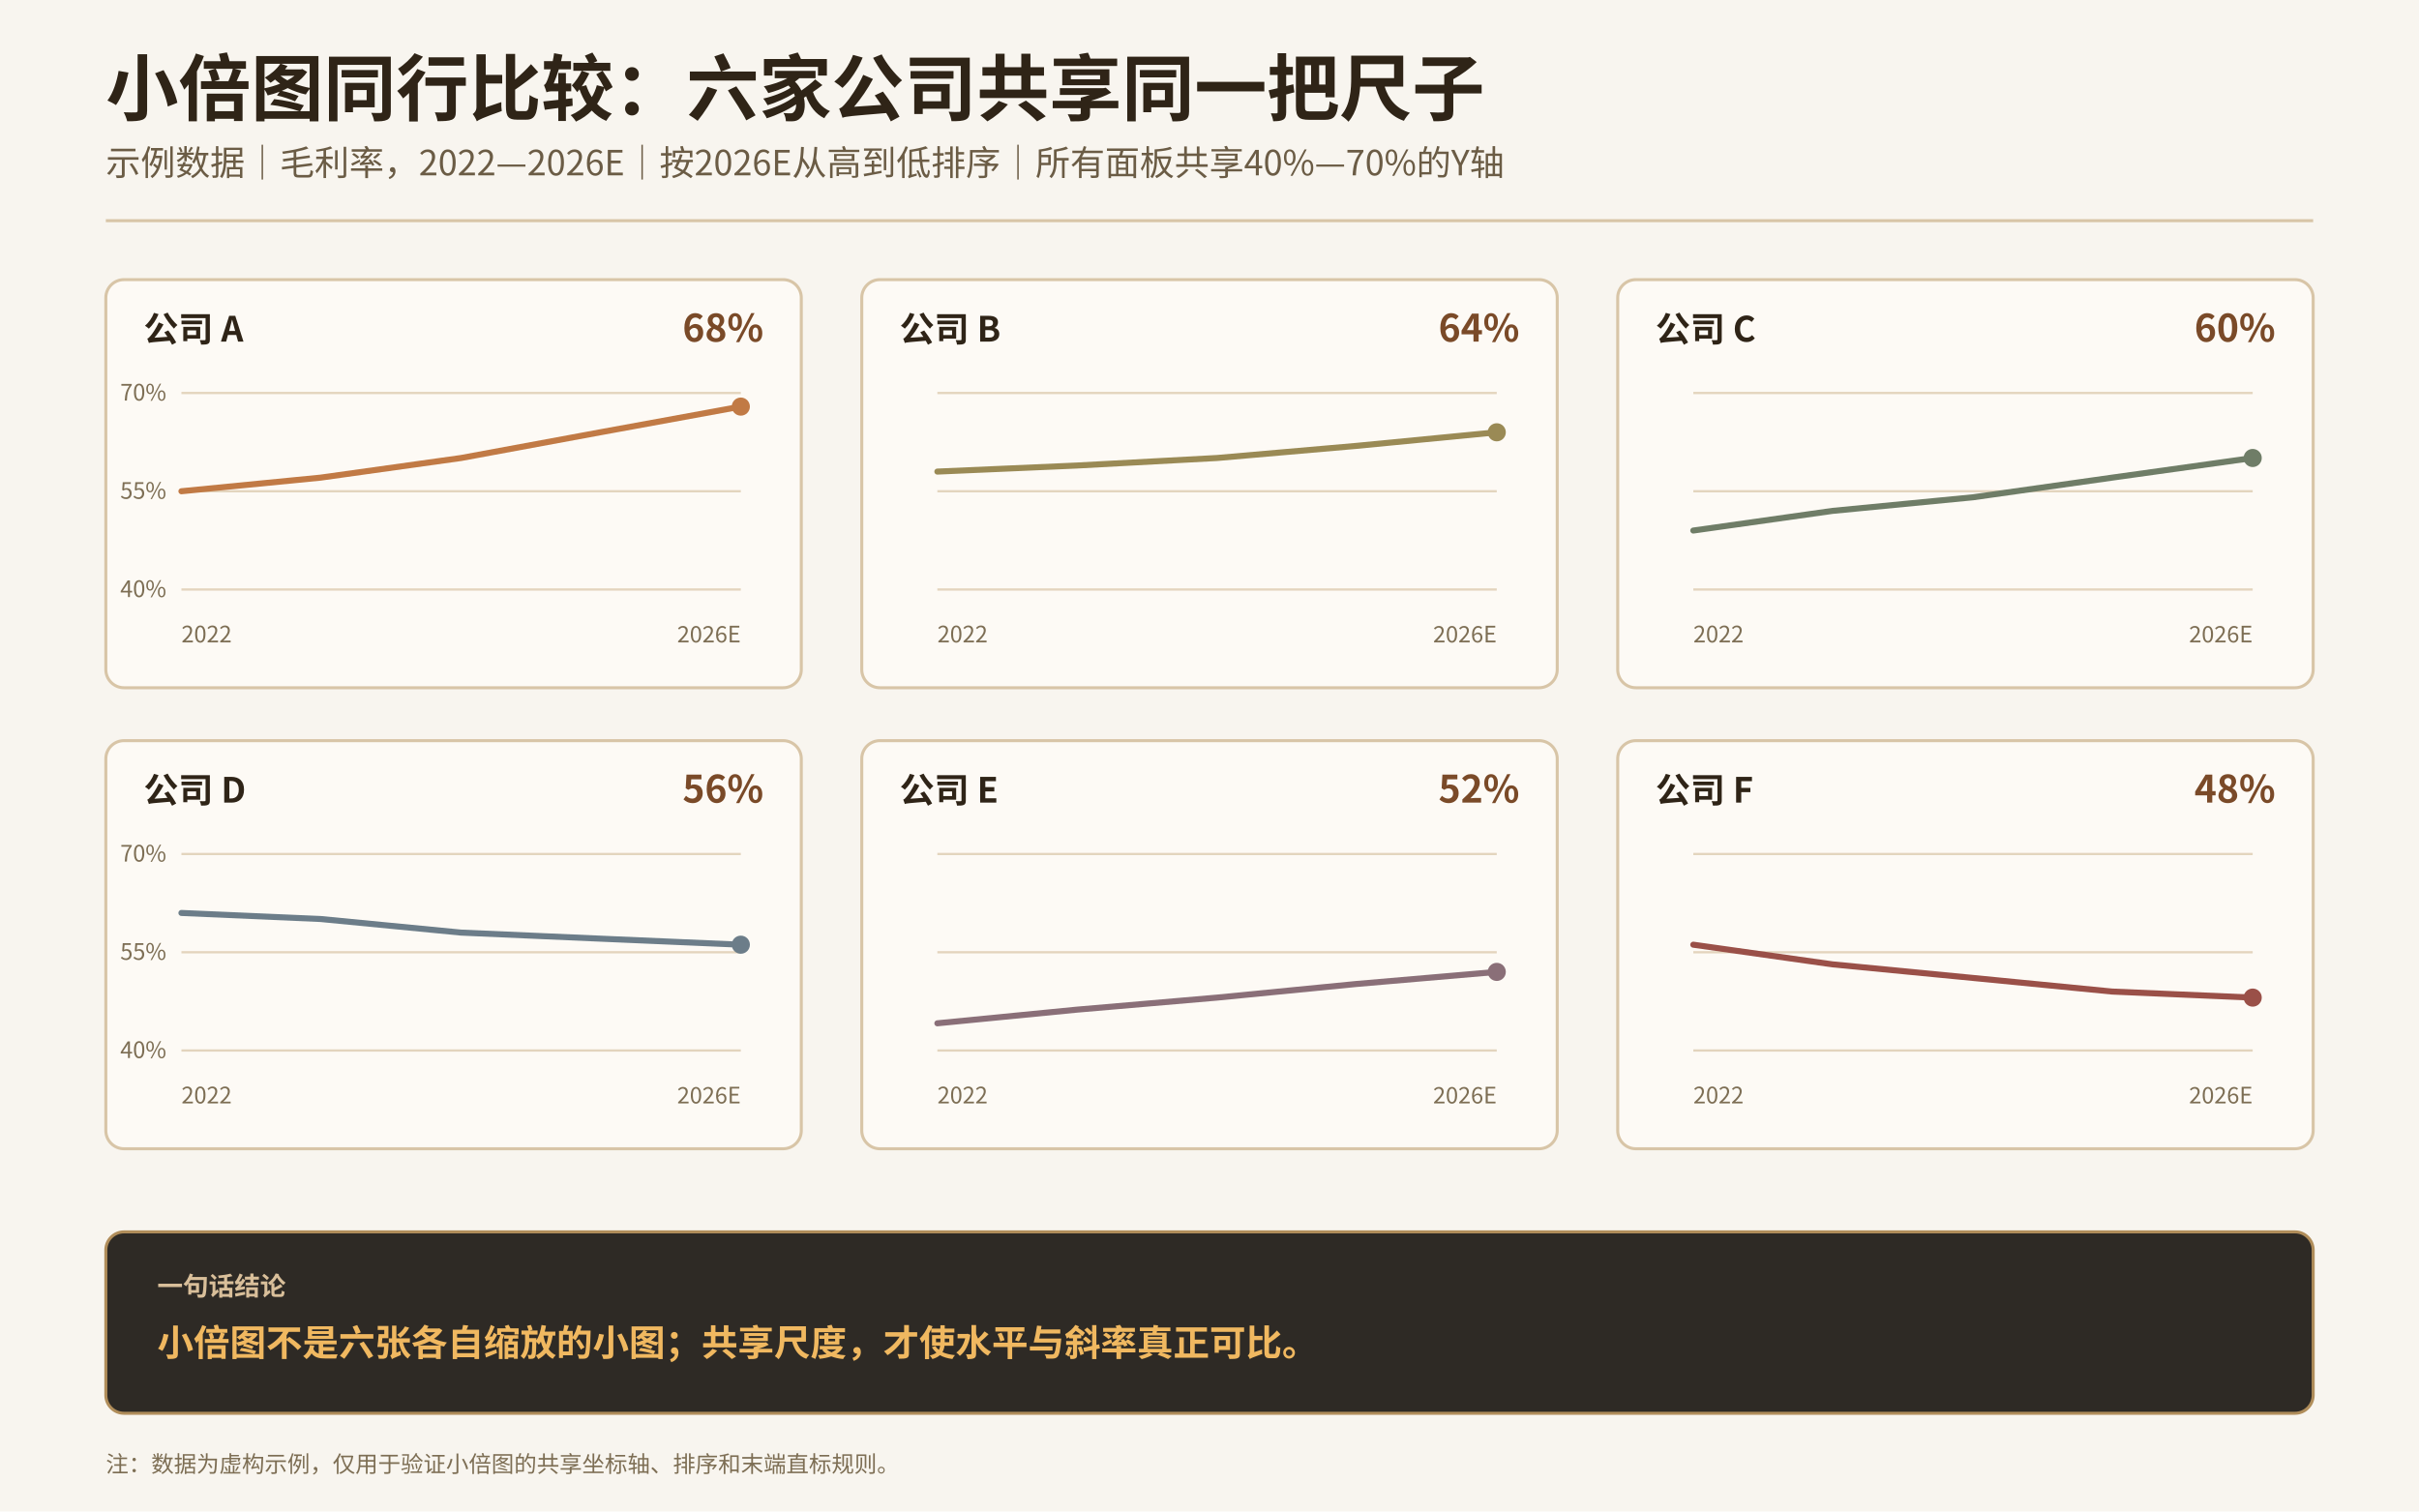
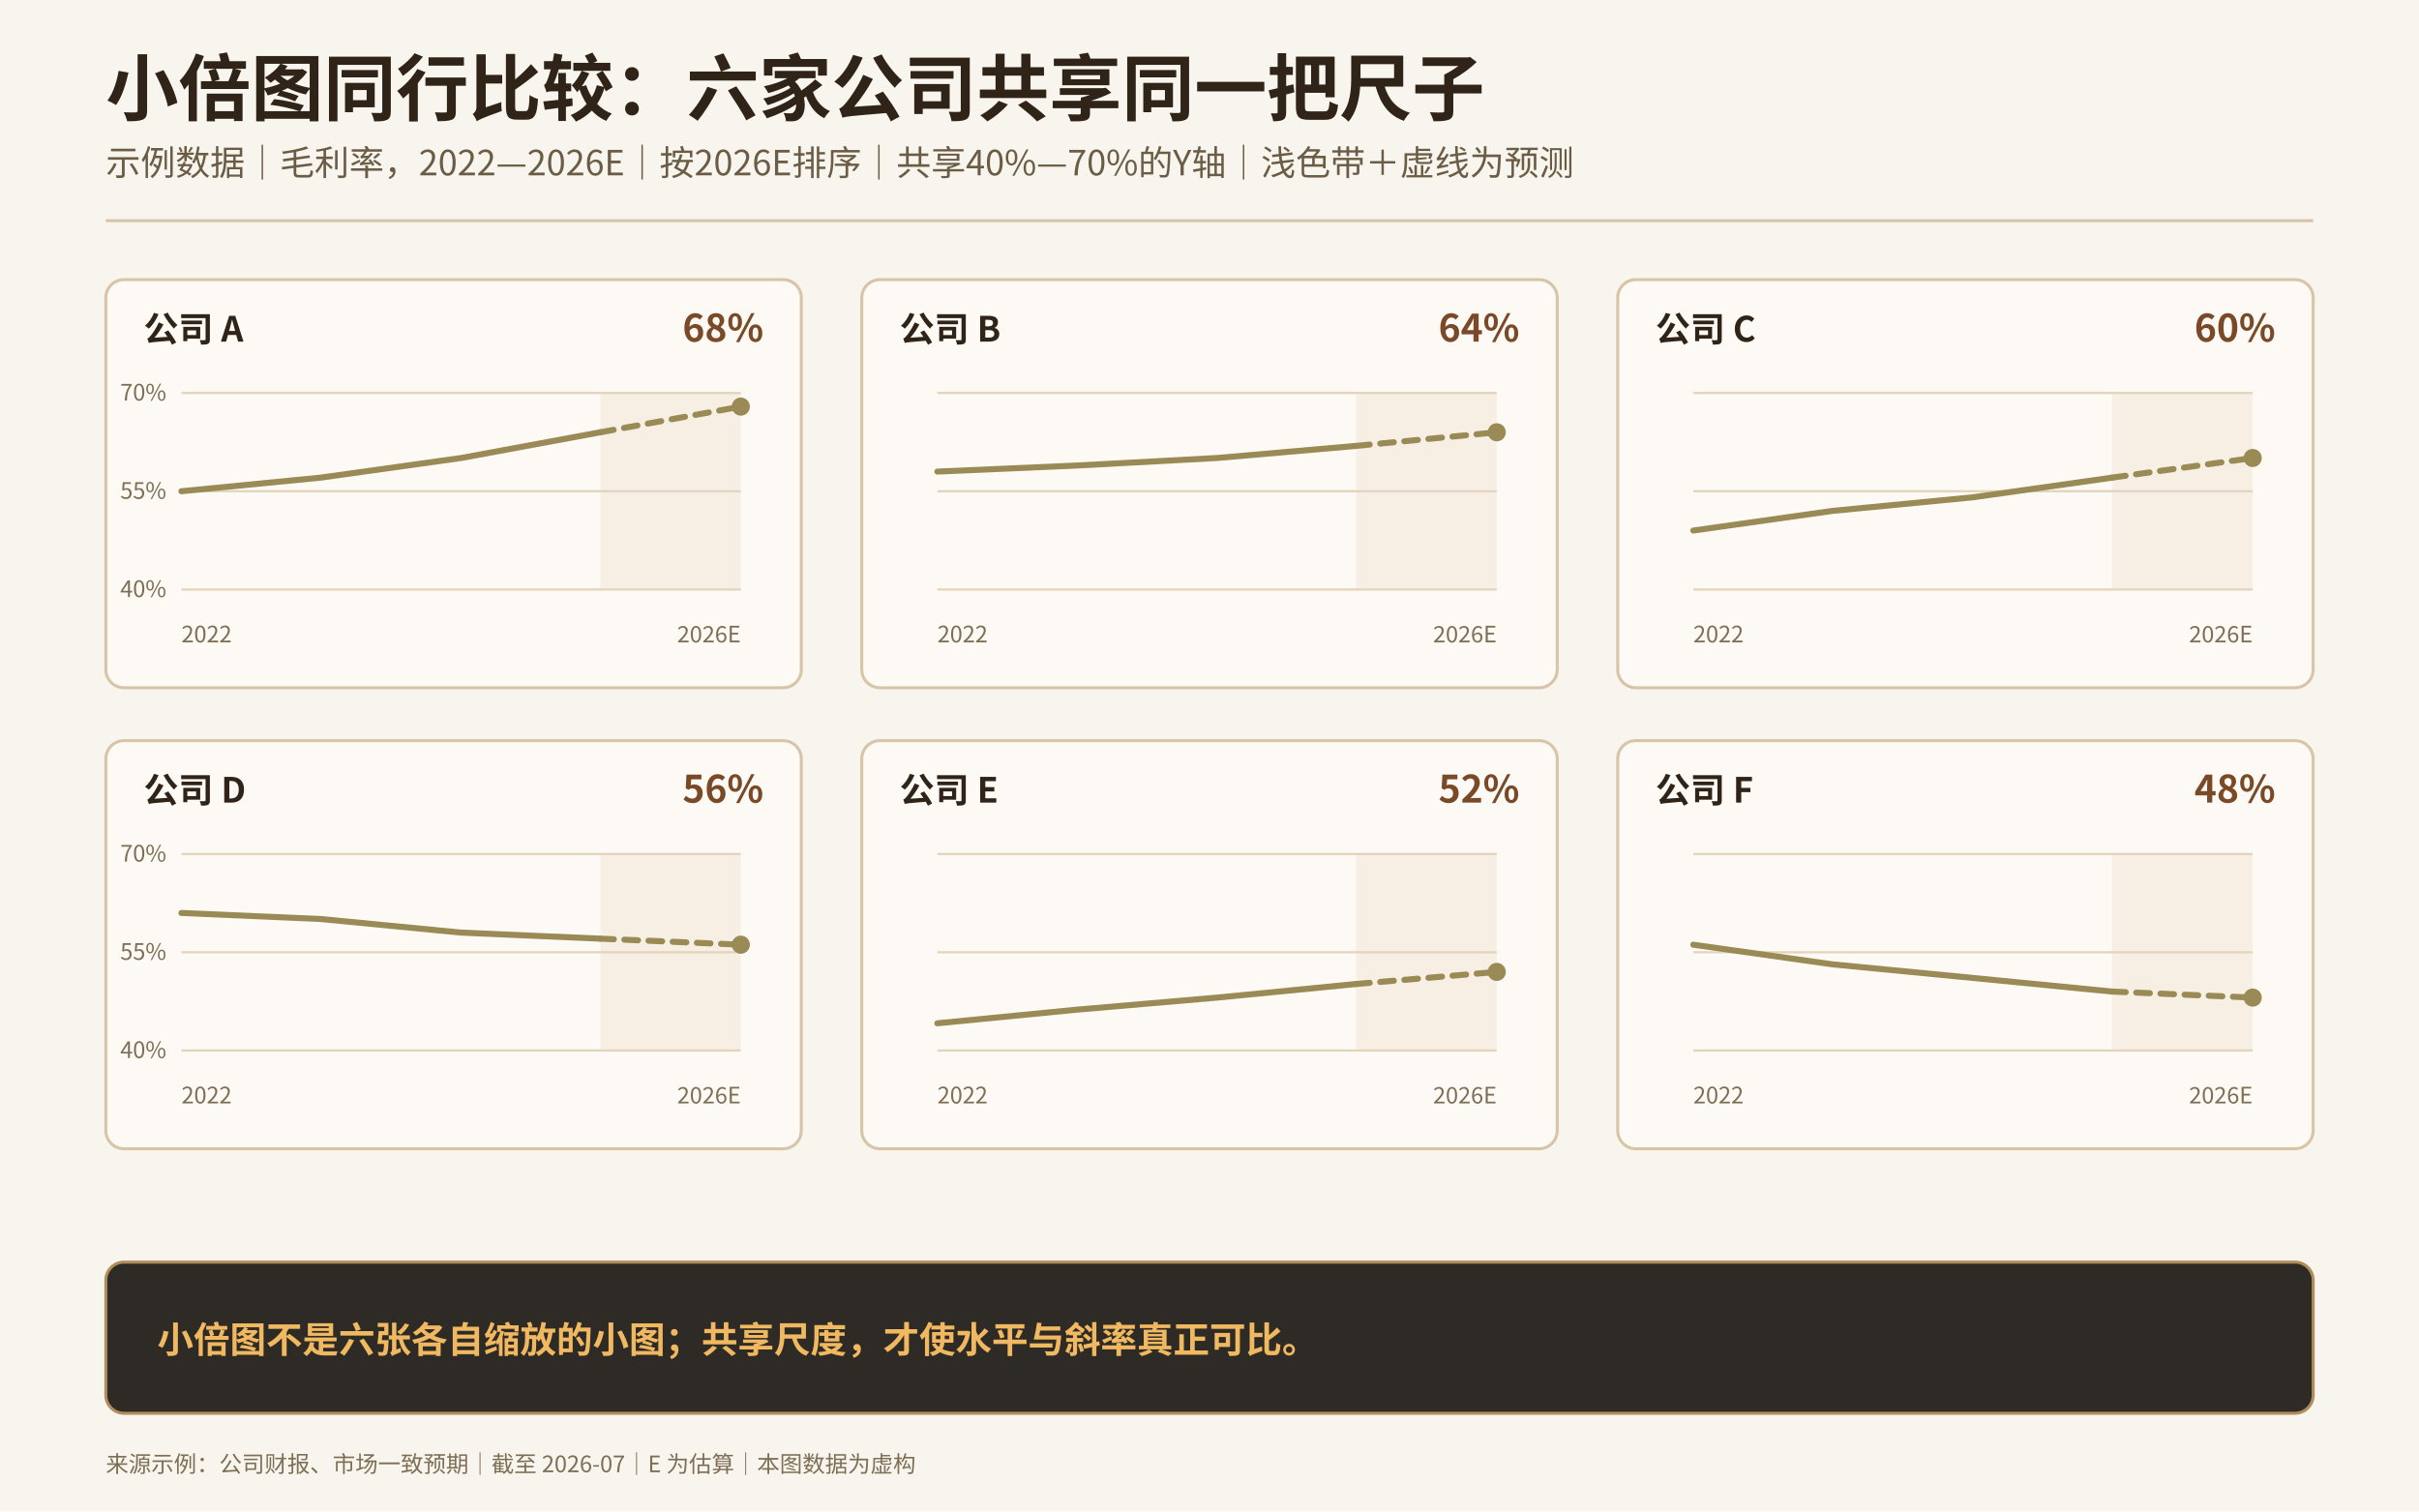
<svg xmlns="http://www.w3.org/2000/svg" width="1600" height="1000" viewBox="0 0 1600 1000" role="img" aria-labelledby="title desc">
  <style>
    text{font-family:"PingFang SC","Microsoft YaHei","Noto Sans CJK SC",sans-serif}
    .title{font-size:48px;font-weight:800;fill:#2f2417}.sub{font-size:23px;font-weight:400;fill:#6b5c45}
    .card{fill:#fdfaf5;stroke:#d8c5a7;stroke-width:2}.name{font-size:23px;font-weight:700;fill:#2f2417}
    .latest{font-size:25px;font-weight:800;fill:#7a4a28}.axis{font-size:15px;font-weight:400;fill:#7d6e54}
    .grid{stroke:#e3d4bd;stroke-width:1.5}.series{fill:none;stroke-width:4;stroke-linecap:round;stroke-linejoin:round}
    .num{font-variant-numeric:tabular-nums lining-nums;font-feature-settings:"tnum" 1,"lnum" 1}
  </style>
  <rect width="1600" height="1000" fill="#f8f5ef" />
  <text x="70" y="76" class="title">小倍图同行比较：六家公司共享同一把尺子</text>
-   <text x="70" y="116" class="sub">示例数据｜毛利率，2022—2026E｜按2026E从高到低排序｜所有面板共享40%—70%的Y轴</text>
+   <text x="70" y="116" class="sub">示例数据｜毛利率，2022—2026E｜按2026E排序｜共享40%—70%的Y轴｜浅色带＋虚线为预测</text>
  <line x1="70" y1="146" x2="1530" y2="146" stroke="#d8c5a7" stroke-width="2" />
  <g>
    <rect x="70" y="185" width="460" height="270" rx="12" class="card" />
    <rect x="570" y="185" width="460" height="270" rx="12" class="card" />
    <rect x="1070" y="185" width="460" height="270" rx="12" class="card" />
    <rect x="70" y="490" width="460" height="270" rx="12" class="card" />
    <rect x="570" y="490" width="460" height="270" rx="12" class="card" />
    <rect x="1070" y="490" width="460" height="270" rx="12" class="card" />
+   </g>
+   <g fill="#f3e9da" opacity="0.62">
+     <rect x="397" y="260" width="93" height="130" />
+     <rect x="897" y="260" width="93" height="130" />
+     <rect x="1397" y="260" width="93" height="130" />
+     <rect x="397" y="565" width="93" height="130" />
+     <rect x="897" y="565" width="93" height="130" />
+     <rect x="1397" y="565" width="93" height="130" />
  </g>
  <g class="grid">
    <path d="M120 260H490 M120 325H490 M120 390H490" />
    <path d="M620 260H990 M620 325H990 M620 390H990" />
    <path d="M1120 260H1490 M1120 325H1490 M1120 390H1490" />
    <path d="M120 565H490 M120 630H490 M120 695H490" />
    <path d="M620 565H990 M620 630H990 M620 695H990" />
    <path d="M1120 565H1490 M1120 630H1490 M1120 695H1490" />
  </g>
  <g class="num">
    <text x="95" y="226" class="name">公司 A</text>
    <text x="505" y="226" class="latest" text-anchor="end">68%</text>
    <text x="595" y="226" class="name">公司 B</text>
    <text x="1005" y="226" class="latest" text-anchor="end">64%</text>
    <text x="1095" y="226" class="name">公司 C</text>
    <text x="1505" y="226" class="latest" text-anchor="end">60%</text>
    <text x="95" y="531" class="name">公司 D</text>
    <text x="505" y="531" class="latest" text-anchor="end">56%</text>
    <text x="595" y="531" class="name">公司 E</text>
    <text x="1005" y="531" class="latest" text-anchor="end">52%</text>
    <text x="1095" y="531" class="name">公司 F</text>
    <text x="1505" y="531" class="latest" text-anchor="end">48%</text>
  </g>
  <g class="axis num" text-anchor="end">
    <text x="110" y="265">70%</text>
    <text x="110" y="330">55%</text>
    <text x="110" y="395">40%</text>
    <text x="110" y="570">70%</text>
    <text x="110" y="635">55%</text>
    <text x="110" y="700">40%</text>
  </g>
  <g class="axis num">
    <text x="120" y="425">2022</text>
    <text x="490" y="425" text-anchor="end">2026E</text>
    <text x="620" y="425">2022</text>
    <text x="990" y="425" text-anchor="end">2026E</text>
    <text x="1120" y="425">2022</text>
    <text x="1490" y="425" text-anchor="end">2026E</text>
    <text x="120" y="730">2022</text>
    <text x="490" y="730" text-anchor="end">2026E</text>
    <text x="620" y="730">2022</text>
    <text x="990" y="730" text-anchor="end">2026E</text>
    <text x="1120" y="730">2022</text>
    <text x="1490" y="730" text-anchor="end">2026E</text>
  </g>
-   <g>
-     <path d="M120 325 L212 316 L305 303 L397 286 L490 269" class="series" stroke="#c17a45" />
-     <path d="M620 312 L712 308 L805 303 L897 295 L990 286" class="series" stroke="#9a8a55" />
-     <path d="M1120 351 L1212 338 L1305 329 L1397 316 L1490 303" class="series" stroke="#6f7d67" />
-     <path d="M120 604 L212 608 L305 617 L397 621 L490 625" class="series" stroke="#6c7d89" />
-     <path d="M620 677 L712 668 L805 660 L897 651 L990 643" class="series" stroke="#8a6f78" />
-     <path d="M1120 625 L1212 638 L1305 647 L1397 656 L1490 660" class="series" stroke="#9a5048" />
+   <g stroke="#9a8a55">
+     <path d="M120 325 L212 316 L305 303 L397 286" class="series" />
+     <path d="M397 286 L490 269" class="series" stroke-dasharray="9 7" />
+     <path d="M620 312 L712 308 L805 303 L897 295" class="series" />
+     <path d="M897 295 L990 286" class="series" stroke-dasharray="9 7" />
+     <path d="M1120 351 L1212 338 L1305 329 L1397 316" class="series" />
+     <path d="M1397 316 L1490 303" class="series" stroke-dasharray="9 7" />
+     <path d="M120 604 L212 608 L305 617 L397 621" class="series" />
+     <path d="M397 621 L490 625" class="series" stroke-dasharray="9 7" />
+     <path d="M620 677 L712 668 L805 660 L897 651" class="series" />
+     <path d="M897 651 L990 643" class="series" stroke-dasharray="9 7" />
+     <path d="M1120 625 L1212 638 L1305 647 L1397 656" class="series" />
+     <path d="M1397 656 L1490 660" class="series" stroke-dasharray="9 7" />
  </g>
-   <g>
-     <circle cx="490" cy="269" r="6" fill="#c17a45" />
-     <circle cx="990" cy="286" r="6" fill="#9a8a55" />
-     <circle cx="1490" cy="303" r="6" fill="#6f7d67" />
-     <circle cx="490" cy="625" r="6" fill="#6c7d89" />
-     <circle cx="990" cy="643" r="6" fill="#8a6f78" />
-     <circle cx="1490" cy="660" r="6" fill="#9a5048" />
+   <g fill="#9a8a55">
+     <circle cx="490" cy="269" r="6" />
+     <circle cx="990" cy="286" r="6" />
+     <circle cx="1490" cy="303" r="6" />
+     <circle cx="490" cy="625" r="6" />
+     <circle cx="990" cy="643" r="6" />
+     <circle cx="1490" cy="660" r="6" />
  </g>
-   <rect x="70" y="815" width="1460" height="120" rx="12" fill="#2e2a25" stroke="#b08d5a" stroke-width="2" />
-   <text x="104" y="857" font-size="17" font-weight="600" fill="#d9bf9a">一句话结论</text>
-   <text x="104" y="897" font-size="24" font-weight="800" fill="#f0b860">小倍图不是六张各自缩放的小图；共享尺度，才使水平与斜率真正可比。</text>
-   <text x="70" y="974" class="axis">注：数据为虚构示例，仅用于验证小倍图的共享坐标轴、排序和末端直标规则。</text>
+   <rect x="70" y="835" width="1460" height="100" rx="12" fill="#2e2a25" stroke="#b08d5a" stroke-width="2" />
+   <text x="104" y="895" font-size="24" font-weight="800" fill="#f0b860">小倍图不是六张各自缩放的小图；共享尺度，才使水平与斜率真正可比。</text>
+   <text x="70" y="974" class="axis">来源示例：公司财报、市场一致预期｜截至 2026-07｜E 为估算｜本图数据为虚构</text>
</svg>
